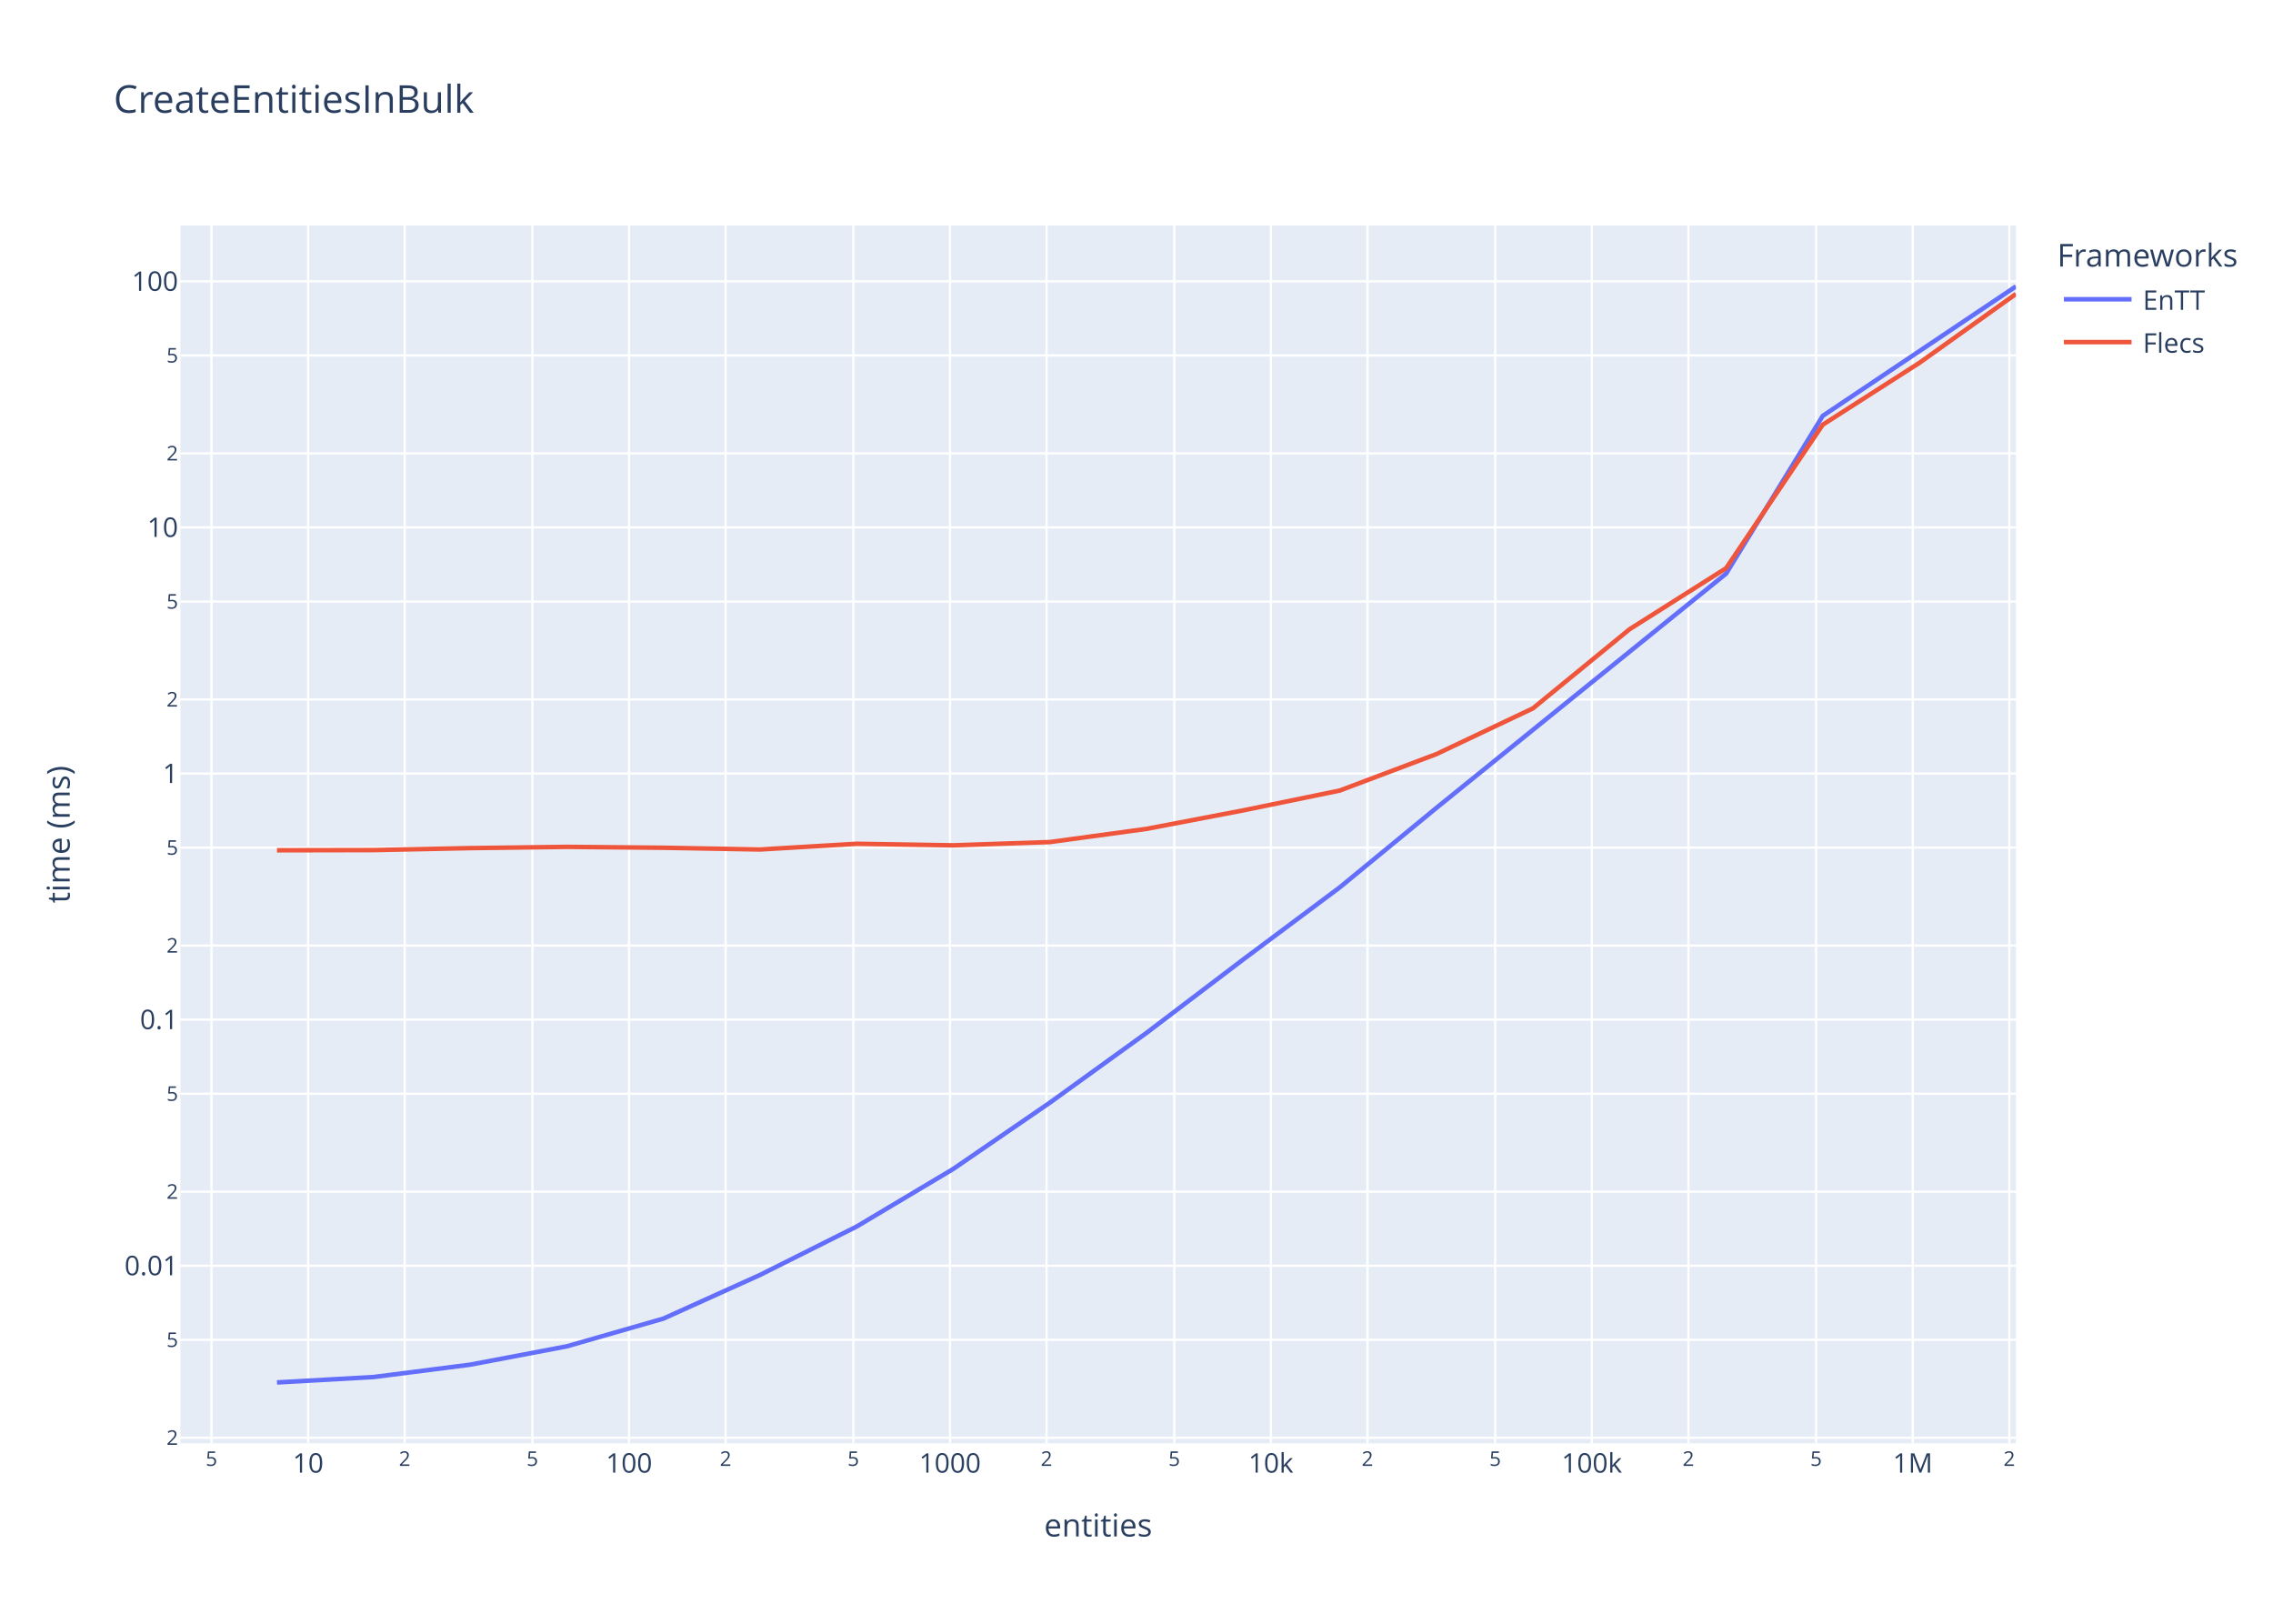
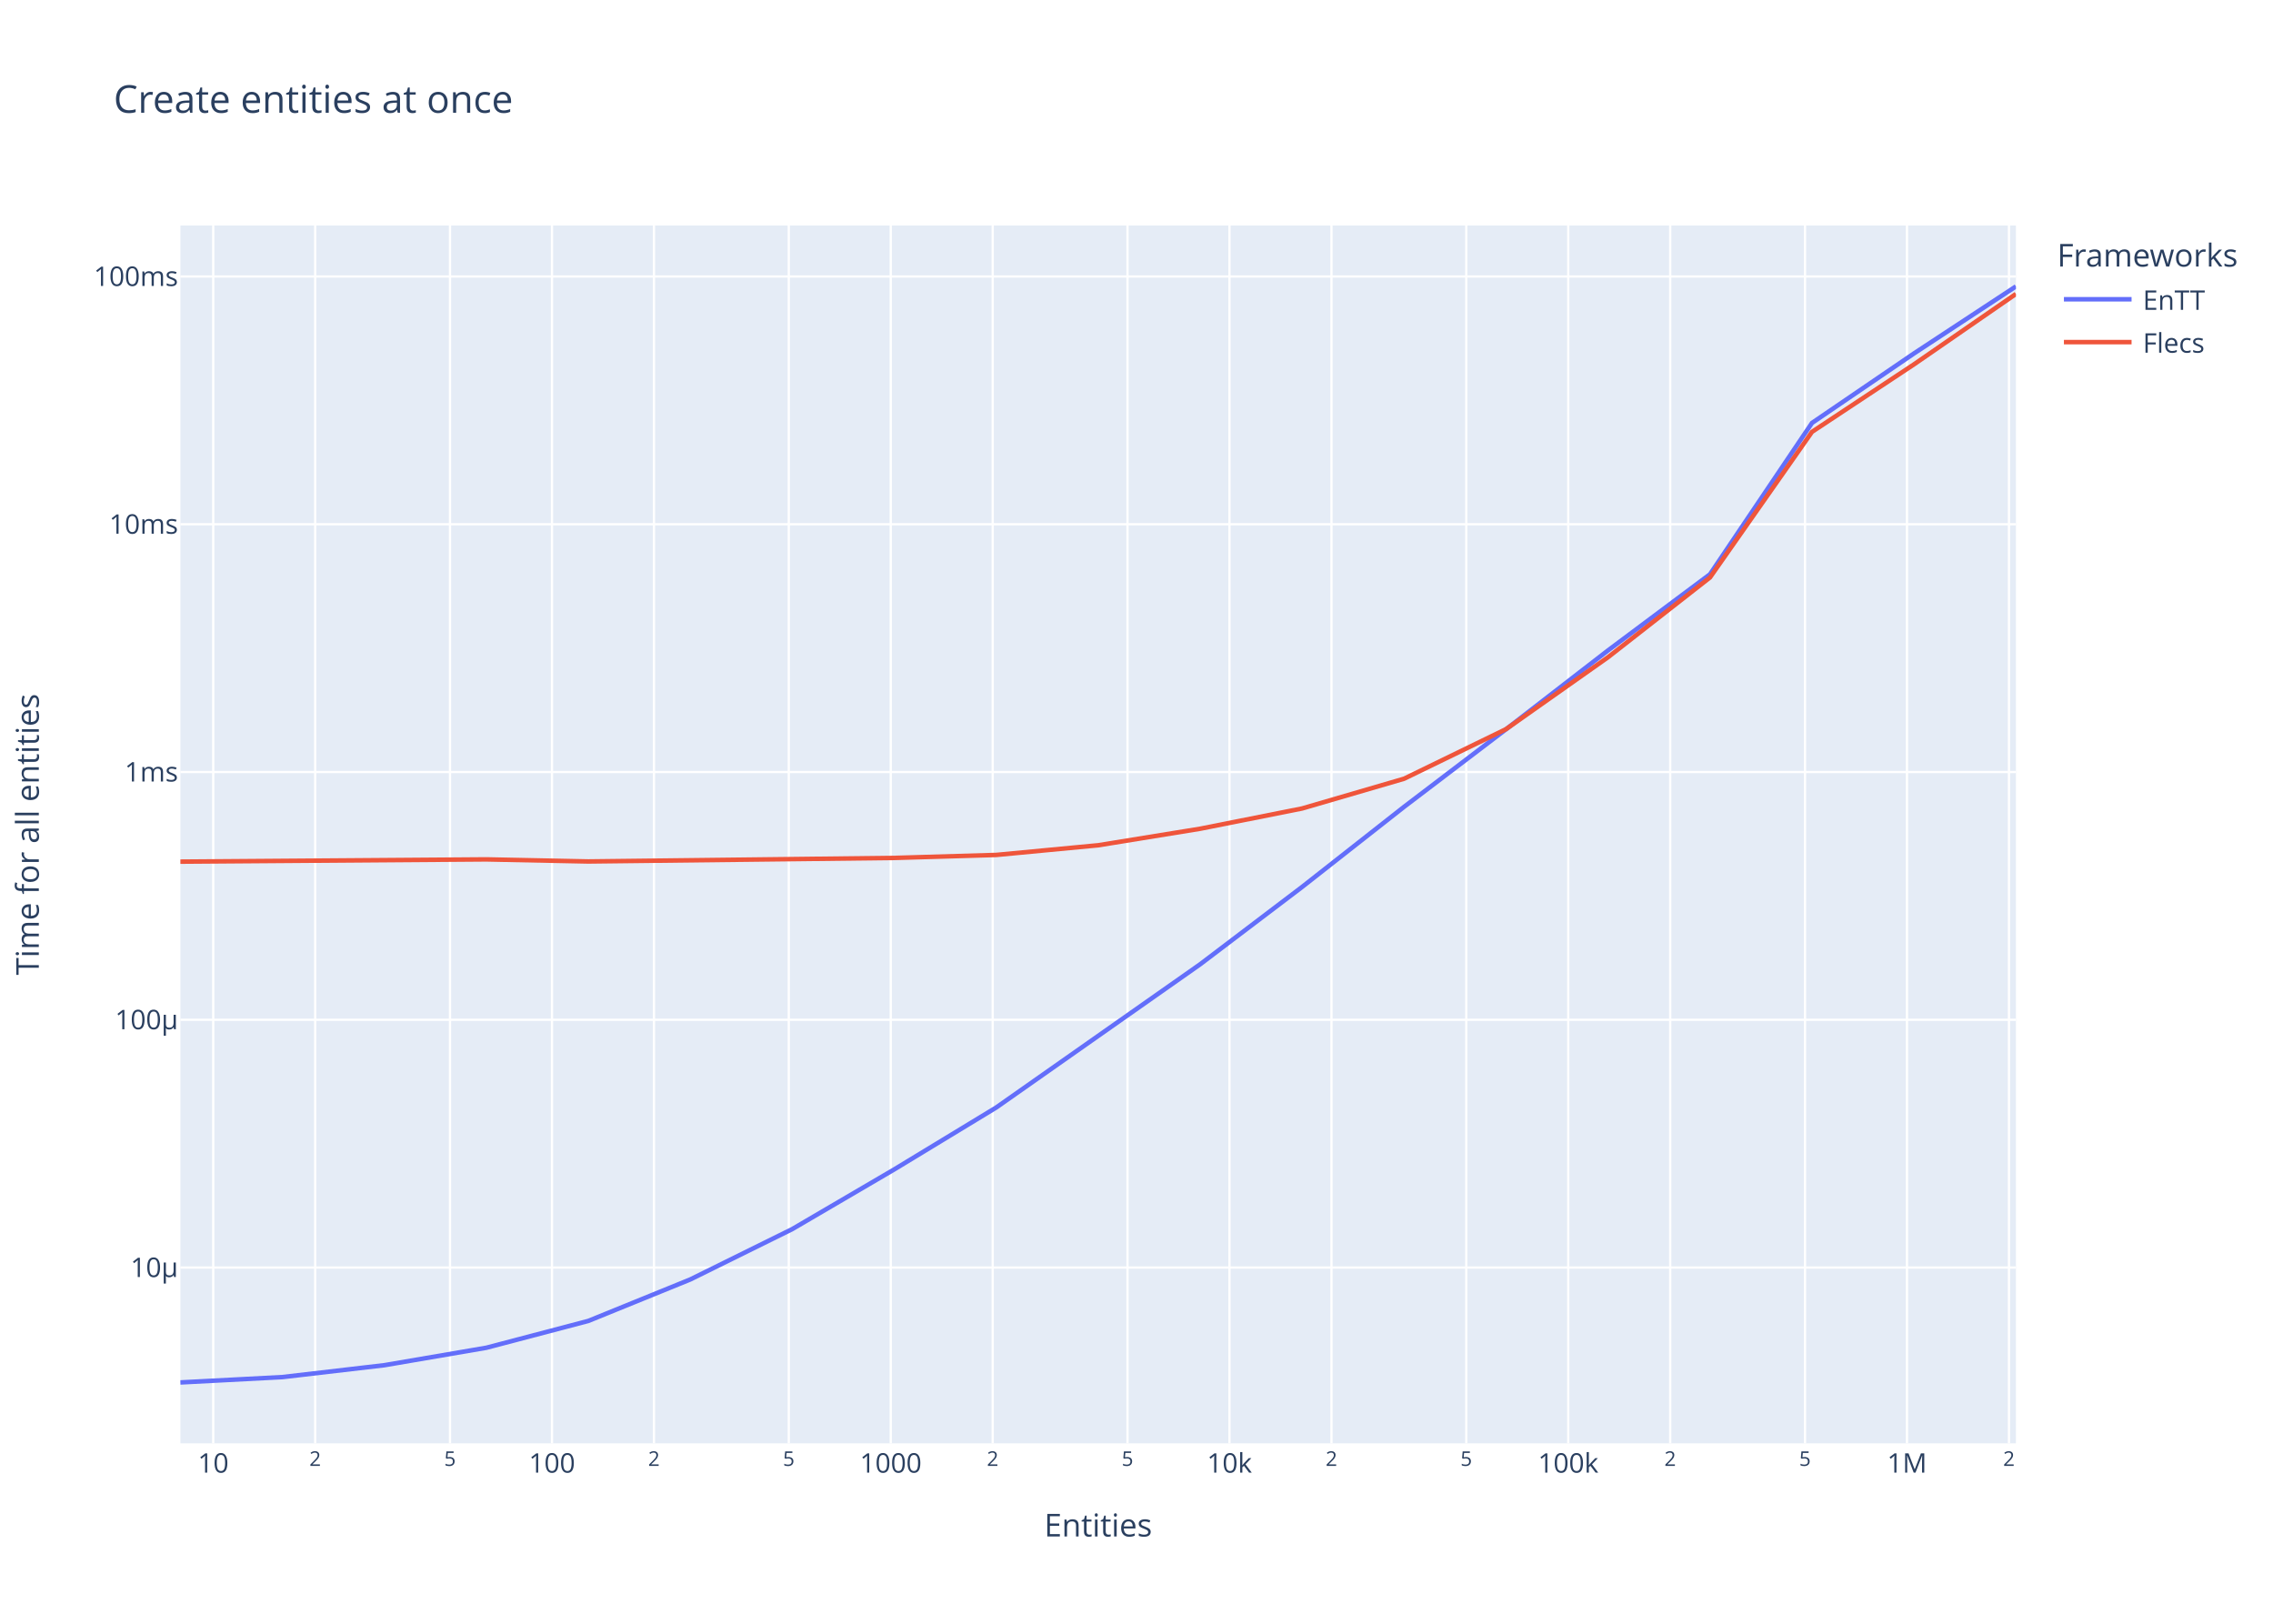
<svg xmlns="http://www.w3.org/2000/svg" class="main-svg" width="1008" height="720" style="" viewBox="0 0 1008 720">
  <rect x="0" y="0" width="1008" height="720" style="fill: rgb(255, 255, 255); fill-opacity: 1;" />
-   <defs id="defs-f5d962">
+   <defs id="defs-e6dd89">
    <g class="clips">
-       <clipPath id="clipf5d962xyplot" class="plotclip">
+       <clipPath id="clipe6dd89xyplot" class="plotclip">
        <rect width="814" height="540" />
      </clipPath>
-       <clipPath class="axesclip" id="clipf5d962x">
+       <clipPath class="axesclip" id="clipe6dd89x">
        <rect x="80" y="0" width="814" height="720" />
      </clipPath>
-       <clipPath class="axesclip" id="clipf5d962y">
+       <clipPath class="axesclip" id="clipe6dd89y">
        <rect x="0" y="100" width="1008" height="540" />
      </clipPath>
-       <clipPath class="axesclip" id="clipf5d962xy">
+       <clipPath class="axesclip" id="clipe6dd89xy">
        <rect x="80" y="100" width="814" height="540" />
      </clipPath>
    </g>
    <g class="gradients" />
    <g class="patterns" />
  </defs>
  <g class="bglayer">
    <rect class="bg" x="80" y="100" width="814" height="540" style="fill: rgb(229, 236, 246); fill-opacity: 1; stroke-width: 0;" />
  </g>
  <g class="layer-below">
    <g class="imagelayer" />
    <g class="shapelayer" />
  </g>
  <g class="cartesianlayer">
    <g class="subplot xy">
      <g class="layer-subplot">
        <g class="shapelayer" />
        <g class="imagelayer" />
      </g>
      <g class="minor-gridlayer">
        <g class="x" />
        <g class="y" />
      </g>
      <g class="gridlayer">
        <g class="x">
-           <path class="xgrid crisp" transform="translate(93.79,0)" d="M0,100v540" style="stroke: rgb(255, 255, 255); stroke-opacity: 1; stroke-width: 1px;" />
-           <path class="xgrid crisp" transform="translate(136.63,0)" d="M0,100v540" style="stroke: rgb(255, 255, 255); stroke-opacity: 1; stroke-width: 1px;" />
-           <path class="xgrid crisp" transform="translate(179.48,0)" d="M0,100v540" style="stroke: rgb(255, 255, 255); stroke-opacity: 1; stroke-width: 1px;" />
-           <path class="xgrid crisp" transform="translate(236.11,0)" d="M0,100v540" style="stroke: rgb(255, 255, 255); stroke-opacity: 1; stroke-width: 1px;" />
-           <path class="xgrid crisp" transform="translate(278.95,0)" d="M0,100v540" style="stroke: rgb(255, 255, 255); stroke-opacity: 1; stroke-width: 1px;" />
-           <path class="xgrid crisp" transform="translate(321.79,0)" d="M0,100v540" style="stroke: rgb(255, 255, 255); stroke-opacity: 1; stroke-width: 1px;" />
-           <path class="xgrid crisp" transform="translate(378.43,0)" d="M0,100v540" style="stroke: rgb(255, 255, 255); stroke-opacity: 1; stroke-width: 1px;" />
-           <path class="xgrid crisp" transform="translate(421.27,0)" d="M0,100v540" style="stroke: rgb(255, 255, 255); stroke-opacity: 1; stroke-width: 1px;" />
-           <path class="xgrid crisp" transform="translate(464.11,0)" d="M0,100v540" style="stroke: rgb(255, 255, 255); stroke-opacity: 1; stroke-width: 1px;" />
-           <path class="xgrid crisp" transform="translate(520.75,0)" d="M0,100v540" style="stroke: rgb(255, 255, 255); stroke-opacity: 1; stroke-width: 1px;" />
-           <path class="xgrid crisp" transform="translate(563.59,0)" d="M0,100v540" style="stroke: rgb(255, 255, 255); stroke-opacity: 1; stroke-width: 1px;" />
-           <path class="xgrid crisp" transform="translate(606.43,0)" d="M0,100v540" style="stroke: rgb(255, 255, 255); stroke-opacity: 1; stroke-width: 1px;" />
-           <path class="xgrid crisp" transform="translate(663.07,0)" d="M0,100v540" style="stroke: rgb(255, 255, 255); stroke-opacity: 1; stroke-width: 1px;" />
-           <path class="xgrid crisp" transform="translate(705.91,0)" d="M0,100v540" style="stroke: rgb(255, 255, 255); stroke-opacity: 1; stroke-width: 1px;" />
-           <path class="xgrid crisp" transform="translate(748.75,0)" d="M0,100v540" style="stroke: rgb(255, 255, 255); stroke-opacity: 1; stroke-width: 1px;" />
-           <path class="xgrid crisp" transform="translate(805.38,0)" d="M0,100v540" style="stroke: rgb(255, 255, 255); stroke-opacity: 1; stroke-width: 1px;" />
-           <path class="xgrid crisp" transform="translate(848.23,0)" d="M0,100v540" style="stroke: rgb(255, 255, 255); stroke-opacity: 1; stroke-width: 1px;" />
-           <path class="xgrid crisp" transform="translate(891.07,0)" d="M0,100v540" style="stroke: rgb(255, 255, 255); stroke-opacity: 1; stroke-width: 1px;" />
+           <path class="xgrid crisp" transform="translate(94.56,0)" d="M0,100v540" style="stroke: rgb(255, 255, 255); stroke-opacity: 1; stroke-width: 1px;" />
+           <path class="xgrid crisp" transform="translate(139.78,0)" d="M0,100v540" style="stroke: rgb(255, 255, 255); stroke-opacity: 1; stroke-width: 1px;" />
+           <path class="xgrid crisp" transform="translate(199.56,0)" d="M0,100v540" style="stroke: rgb(255, 255, 255); stroke-opacity: 1; stroke-width: 1px;" />
+           <path class="xgrid crisp" transform="translate(244.78,0)" d="M0,100v540" style="stroke: rgb(255, 255, 255); stroke-opacity: 1; stroke-width: 1px;" />
+           <path class="xgrid crisp" transform="translate(290.01,0)" d="M0,100v540" style="stroke: rgb(255, 255, 255); stroke-opacity: 1; stroke-width: 1px;" />
+           <path class="xgrid crisp" transform="translate(349.79,0)" d="M0,100v540" style="stroke: rgb(255, 255, 255); stroke-opacity: 1; stroke-width: 1px;" />
+           <path class="xgrid crisp" transform="translate(395.01,0)" d="M0,100v540" style="stroke: rgb(255, 255, 255); stroke-opacity: 1; stroke-width: 1px;" />
+           <path class="xgrid crisp" transform="translate(440.23,0)" d="M0,100v540" style="stroke: rgb(255, 255, 255); stroke-opacity: 1; stroke-width: 1px;" />
+           <path class="xgrid crisp" transform="translate(500.01,0)" d="M0,100v540" style="stroke: rgb(255, 255, 255); stroke-opacity: 1; stroke-width: 1px;" />
+           <path class="xgrid crisp" transform="translate(545.23,0)" d="M0,100v540" style="stroke: rgb(255, 255, 255); stroke-opacity: 1; stroke-width: 1px;" />
+           <path class="xgrid crisp" transform="translate(590.46,0)" d="M0,100v540" style="stroke: rgb(255, 255, 255); stroke-opacity: 1; stroke-width: 1px;" />
+           <path class="xgrid crisp" transform="translate(650.24,0)" d="M0,100v540" style="stroke: rgb(255, 255, 255); stroke-opacity: 1; stroke-width: 1px;" />
+           <path class="xgrid crisp" transform="translate(695.46,0)" d="M0,100v540" style="stroke: rgb(255, 255, 255); stroke-opacity: 1; stroke-width: 1px;" />
+           <path class="xgrid crisp" transform="translate(740.68,0)" d="M0,100v540" style="stroke: rgb(255, 255, 255); stroke-opacity: 1; stroke-width: 1px;" />
+           <path class="xgrid crisp" transform="translate(800.46,0)" d="M0,100v540" style="stroke: rgb(255, 255, 255); stroke-opacity: 1; stroke-width: 1px;" />
+           <path class="xgrid crisp" transform="translate(845.68,0)" d="M0,100v540" style="stroke: rgb(255, 255, 255); stroke-opacity: 1; stroke-width: 1px;" />
+           <path class="xgrid crisp" transform="translate(890.91,0)" d="M0,100v540" style="stroke: rgb(255, 255, 255); stroke-opacity: 1; stroke-width: 1px;" />
        </g>
        <g class="y">
-           <path class="ygrid crisp" transform="translate(0,637.53)" d="M80,0h814" style="stroke: rgb(255, 255, 255); stroke-opacity: 1; stroke-width: 1px;" />
-           <path class="ygrid crisp" transform="translate(0,594.11)" d="M80,0h814" style="stroke: rgb(255, 255, 255); stroke-opacity: 1; stroke-width: 1px;" />
-           <path class="ygrid crisp" transform="translate(0,561.26)" d="M80,0h814" style="stroke: rgb(255, 255, 255); stroke-opacity: 1; stroke-width: 1px;" />
-           <path class="ygrid crisp" transform="translate(0,528.41)" d="M80,0h814" style="stroke: rgb(255, 255, 255); stroke-opacity: 1; stroke-width: 1px;" />
-           <path class="ygrid crisp" transform="translate(0,484.98)" d="M80,0h814" style="stroke: rgb(255, 255, 255); stroke-opacity: 1; stroke-width: 1px;" />
-           <path class="ygrid crisp" transform="translate(0,452.13)" d="M80,0h814" style="stroke: rgb(255, 255, 255); stroke-opacity: 1; stroke-width: 1px;" />
-           <path class="ygrid crisp" transform="translate(0,419.28)" d="M80,0h814" style="stroke: rgb(255, 255, 255); stroke-opacity: 1; stroke-width: 1px;" />
-           <path class="ygrid crisp" transform="translate(0,375.86)" d="M80,0h814" style="stroke: rgb(255, 255, 255); stroke-opacity: 1; stroke-width: 1px;" />
-           <path class="ygrid crisp" transform="translate(0,343.01)" d="M80,0h814" style="stroke: rgb(255, 255, 255); stroke-opacity: 1; stroke-width: 1px;" />
-           <path class="ygrid crisp" transform="translate(0,310.16)" d="M80,0h814" style="stroke: rgb(255, 255, 255); stroke-opacity: 1; stroke-width: 1px;" />
-           <path class="ygrid crisp" transform="translate(0,266.73)" d="M80,0h814" style="stroke: rgb(255, 255, 255); stroke-opacity: 1; stroke-width: 1px;" />
-           <path class="ygrid crisp" transform="translate(0,233.88)" d="M80,0h814" style="stroke: rgb(255, 255, 255); stroke-opacity: 1; stroke-width: 1px;" />
-           <path class="ygrid crisp" transform="translate(0,201.03)" d="M80,0h814" style="stroke: rgb(255, 255, 255); stroke-opacity: 1; stroke-width: 1px;" />
-           <path class="ygrid crisp" transform="translate(0,157.61)" d="M80,0h814" style="stroke: rgb(255, 255, 255); stroke-opacity: 1; stroke-width: 1px;" />
-           <path class="ygrid crisp" transform="translate(0,124.76)" d="M80,0h814" style="stroke: rgb(255, 255, 255); stroke-opacity: 1; stroke-width: 1px;" />
+           <path class="ygrid crisp" transform="translate(0,562.06)" d="M80,0h814" style="stroke: rgb(255, 255, 255); stroke-opacity: 1; stroke-width: 1px;" />
+           <path class="ygrid crisp" transform="translate(0,452.19)" d="M80,0h814" style="stroke: rgb(255, 255, 255); stroke-opacity: 1; stroke-width: 1px;" />
+           <path class="ygrid crisp" transform="translate(0,342.33)" d="M80,0h814" style="stroke: rgb(255, 255, 255); stroke-opacity: 1; stroke-width: 1px;" />
+           <path class="ygrid crisp" transform="translate(0,232.46)" d="M80,0h814" style="stroke: rgb(255, 255, 255); stroke-opacity: 1; stroke-width: 1px;" />
+           <path class="ygrid crisp" transform="translate(0,122.6)" d="M80,0h814" style="stroke: rgb(255, 255, 255); stroke-opacity: 1; stroke-width: 1px;" />
        </g>
      </g>
      <g class="zerolinelayer" />
      <path class="xlines-below" />
      <path class="ylines-below" />
      <g class="overlines-below" />
      <g class="xaxislayer-below" />
      <g class="yaxislayer-below" />
      <g class="overaxes-below" />
-       <g class="plot" transform="translate(80,100)" clip-path="url(#clipf5d962xyplot)">
+       <g class="plot" transform="translate(80,100)" clip-path="url(#clipe6dd89xyplot)">
        <g class="scatterlayer mlayer">
-           <g class="trace scatter trace104fe5" style="stroke-miterlimit: 2; opacity: 1;">
+           <g class="trace scatter trace807928" style="stroke-miterlimit: 2; opacity: 1;">
            <g class="fills" />
            <g class="errorbars" />
            <g class="lines">
-               <path class="js-line" d="M42.84,513L85.68,510.6L128.53,505.12L171.37,496.99L214.21,484.69L257.05,465.33L299.89,443.88L342.74,418.33L385.58,388.94L428.42,358.02L471.26,325.5L514.11,293.5L556.95,258.28L685.47,154.37L728.32,84.42L814,27" style="vector-effect: none; fill: none; stroke: rgb(99, 110, 250); stroke-opacity: 1; stroke-width: 2px; opacity: 1;" />
+               <path class="js-line" d="M0,513L45.22,510.63L90.44,505.36L135.67,497.62L180.89,485.73L226.11,467.34L271.33,445.01L316.56,418.54L361.78,391.1L452.22,327.59L497.44,293.29L542.67,257.76L587.89,223.36L633.11,188.41L678.33,154.64L723.56,87.55L768.78,56.73L814,27" style="vector-effect: none; fill: none; stroke: rgb(99, 110, 250); stroke-opacity: 1; stroke-width: 2px; opacity: 1;" />
            </g>
            <g class="points" />
            <g class="text" />
          </g>
-           <g class="trace scatter trace5ecadb" style="stroke-miterlimit: 2; opacity: 1;">
+           <g class="trace scatter trace9efc14" style="stroke-miterlimit: 2; opacity: 1;">
            <g class="fills" />
            <g class="errorbars" />
            <g class="lines">
-               <path class="js-line" d="M42.84,277.03L85.68,276.95L128.53,276.07L171.37,275.52L214.21,275.91L257.05,276.68L299.89,274.15L342.74,274.84L385.58,273.39L428.42,267.54L471.26,259.35L514.11,250.55L556.95,234.4L599.79,214.11L642.63,179.04L685.47,151.94L728.32,88.33L771.16,60.92L814,30.34" style="vector-effect: none; fill: none; stroke: rgb(239, 85, 59); stroke-opacity: 1; stroke-width: 2px; opacity: 1;" />
+               <path class="js-line" d="M0,282.07L135.67,281.07L180.89,281.99L316.56,280.42L361.78,279.1L407,274.81L452.22,267.48L497.44,258.49L542.67,245.3L587.89,223.31L633.11,191.42L678.33,156.05L723.56,91.5L768.78,61.57L814,30.34" style="vector-effect: none; fill: none; stroke: rgb(239, 85, 59); stroke-opacity: 1; stroke-width: 2px; opacity: 1;" />
            </g>
            <g class="points" />
            <g class="text" />
          </g>
        </g>
      </g>
      <g class="overplot" />
      <path class="xlines-above crisp" d="M0,0" style="fill: none;" />
      <path class="ylines-above crisp" d="M0,0" style="fill: none;" />
      <g class="overlines-above" />
      <g class="xaxislayer-above">
        <g class="xtick">
-           <text text-anchor="middle" x="0" y="650" transform="translate(93.79,0)" style="font-family: 'Open Sans', verdana, arial, sans-serif; font-size: 9px; fill: rgb(42, 63, 95); fill-opacity: 1; white-space: pre; opacity: 1;">5</text>
-         </g>
-         <g class="xtick">
-           <text text-anchor="middle" x="0" y="653" style="font-family: 'Open Sans', verdana, arial, sans-serif; font-size: 12px; fill: rgb(42, 63, 95); fill-opacity: 1; white-space: pre; opacity: 1;" transform="translate(136.63,0)">10</text>
-         </g>
-         <g class="xtick">
-           <text text-anchor="middle" x="0" y="650" style="font-family: 'Open Sans', verdana, arial, sans-serif; font-size: 9px; fill: rgb(42, 63, 95); fill-opacity: 1; white-space: pre; opacity: 1;" transform="translate(179.48,0)">2</text>
-         </g>
-         <g class="xtick">
-           <text text-anchor="middle" x="0" y="650" style="font-family: 'Open Sans', verdana, arial, sans-serif; font-size: 9px; fill: rgb(42, 63, 95); fill-opacity: 1; white-space: pre; opacity: 1;" transform="translate(236.11,0)">5</text>
-         </g>
-         <g class="xtick">
-           <text text-anchor="middle" x="0" y="653" style="font-family: 'Open Sans', verdana, arial, sans-serif; font-size: 12px; fill: rgb(42, 63, 95); fill-opacity: 1; white-space: pre; opacity: 1;" transform="translate(278.95,0)">100</text>
-         </g>
-         <g class="xtick">
-           <text text-anchor="middle" x="0" y="650" style="font-family: 'Open Sans', verdana, arial, sans-serif; font-size: 9px; fill: rgb(42, 63, 95); fill-opacity: 1; white-space: pre; opacity: 1;" transform="translate(321.79,0)">2</text>
-         </g>
-         <g class="xtick">
-           <text text-anchor="middle" x="0" y="650" style="font-family: 'Open Sans', verdana, arial, sans-serif; font-size: 9px; fill: rgb(42, 63, 95); fill-opacity: 1; white-space: pre; opacity: 1;" transform="translate(378.43,0)">5</text>
-         </g>
-         <g class="xtick">
-           <text text-anchor="middle" x="0" y="653" style="font-family: 'Open Sans', verdana, arial, sans-serif; font-size: 12px; fill: rgb(42, 63, 95); fill-opacity: 1; white-space: pre; opacity: 1;" transform="translate(421.27,0)">1000</text>
-         </g>
-         <g class="xtick">
-           <text text-anchor="middle" x="0" y="650" style="font-family: 'Open Sans', verdana, arial, sans-serif; font-size: 9px; fill: rgb(42, 63, 95); fill-opacity: 1; white-space: pre; opacity: 1;" transform="translate(464.11,0)">2</text>
-         </g>
-         <g class="xtick">
-           <text text-anchor="middle" x="0" y="650" style="font-family: 'Open Sans', verdana, arial, sans-serif; font-size: 9px; fill: rgb(42, 63, 95); fill-opacity: 1; white-space: pre; opacity: 1;" transform="translate(520.75,0)">5</text>
-         </g>
-         <g class="xtick">
-           <text text-anchor="middle" x="0" y="653" style="font-family: 'Open Sans', verdana, arial, sans-serif; font-size: 12px; fill: rgb(42, 63, 95); fill-opacity: 1; white-space: pre; opacity: 1;" transform="translate(563.59,0)">10k</text>
-         </g>
-         <g class="xtick">
-           <text text-anchor="middle" x="0" y="650" style="font-family: 'Open Sans', verdana, arial, sans-serif; font-size: 9px; fill: rgb(42, 63, 95); fill-opacity: 1; white-space: pre; opacity: 1;" transform="translate(606.43,0)">2</text>
-         </g>
-         <g class="xtick">
-           <text text-anchor="middle" x="0" y="650" style="font-family: 'Open Sans', verdana, arial, sans-serif; font-size: 9px; fill: rgb(42, 63, 95); fill-opacity: 1; white-space: pre; opacity: 1;" transform="translate(663.07,0)">5</text>
-         </g>
-         <g class="xtick">
-           <text text-anchor="middle" x="0" y="653" style="font-family: 'Open Sans', verdana, arial, sans-serif; font-size: 12px; fill: rgb(42, 63, 95); fill-opacity: 1; white-space: pre; opacity: 1;" transform="translate(705.91,0)">100k</text>
-         </g>
-         <g class="xtick">
-           <text text-anchor="middle" x="0" y="650" style="font-family: 'Open Sans', verdana, arial, sans-serif; font-size: 9px; fill: rgb(42, 63, 95); fill-opacity: 1; white-space: pre; opacity: 1;" transform="translate(748.75,0)">2</text>
-         </g>
-         <g class="xtick">
-           <text text-anchor="middle" x="0" y="650" style="font-family: 'Open Sans', verdana, arial, sans-serif; font-size: 9px; fill: rgb(42, 63, 95); fill-opacity: 1; white-space: pre; opacity: 1;" transform="translate(805.38,0)">5</text>
-         </g>
-         <g class="xtick">
-           <text text-anchor="middle" x="0" y="653" style="font-family: 'Open Sans', verdana, arial, sans-serif; font-size: 12px; fill: rgb(42, 63, 95); fill-opacity: 1; white-space: pre; opacity: 1;" transform="translate(848.23,0)">1M</text>
-         </g>
-         <g class="xtick">
-           <text text-anchor="middle" x="0" y="650" style="font-family: 'Open Sans', verdana, arial, sans-serif; font-size: 9px; fill: rgb(42, 63, 95); fill-opacity: 1; white-space: pre; opacity: 1;" transform="translate(891.07,0)">2</text>
+           <text text-anchor="middle" x="0" y="653" transform="translate(94.56,0)" style="font-family: 'Open Sans', verdana, arial, sans-serif; font-size: 12px; fill: rgb(42, 63, 95); fill-opacity: 1; white-space: pre; opacity: 1;">10</text>
+         </g>
+         <g class="xtick">
+           <text text-anchor="middle" x="0" y="650" style="font-family: 'Open Sans', verdana, arial, sans-serif; font-size: 9px; fill: rgb(42, 63, 95); fill-opacity: 1; white-space: pre; opacity: 1;" transform="translate(139.78,0)">2</text>
+         </g>
+         <g class="xtick">
+           <text text-anchor="middle" x="0" y="650" style="font-family: 'Open Sans', verdana, arial, sans-serif; font-size: 9px; fill: rgb(42, 63, 95); fill-opacity: 1; white-space: pre; opacity: 1;" transform="translate(199.56,0)">5</text>
+         </g>
+         <g class="xtick">
+           <text text-anchor="middle" x="0" y="653" style="font-family: 'Open Sans', verdana, arial, sans-serif; font-size: 12px; fill: rgb(42, 63, 95); fill-opacity: 1; white-space: pre; opacity: 1;" transform="translate(244.78,0)">100</text>
+         </g>
+         <g class="xtick">
+           <text text-anchor="middle" x="0" y="650" style="font-family: 'Open Sans', verdana, arial, sans-serif; font-size: 9px; fill: rgb(42, 63, 95); fill-opacity: 1; white-space: pre; opacity: 1;" transform="translate(290.01,0)">2</text>
+         </g>
+         <g class="xtick">
+           <text text-anchor="middle" x="0" y="650" style="font-family: 'Open Sans', verdana, arial, sans-serif; font-size: 9px; fill: rgb(42, 63, 95); fill-opacity: 1; white-space: pre; opacity: 1;" transform="translate(349.79,0)">5</text>
+         </g>
+         <g class="xtick">
+           <text text-anchor="middle" x="0" y="653" style="font-family: 'Open Sans', verdana, arial, sans-serif; font-size: 12px; fill: rgb(42, 63, 95); fill-opacity: 1; white-space: pre; opacity: 1;" transform="translate(395.01,0)">1000</text>
+         </g>
+         <g class="xtick">
+           <text text-anchor="middle" x="0" y="650" style="font-family: 'Open Sans', verdana, arial, sans-serif; font-size: 9px; fill: rgb(42, 63, 95); fill-opacity: 1; white-space: pre; opacity: 1;" transform="translate(440.23,0)">2</text>
+         </g>
+         <g class="xtick">
+           <text text-anchor="middle" x="0" y="650" style="font-family: 'Open Sans', verdana, arial, sans-serif; font-size: 9px; fill: rgb(42, 63, 95); fill-opacity: 1; white-space: pre; opacity: 1;" transform="translate(500.01,0)">5</text>
+         </g>
+         <g class="xtick">
+           <text text-anchor="middle" x="0" y="653" style="font-family: 'Open Sans', verdana, arial, sans-serif; font-size: 12px; fill: rgb(42, 63, 95); fill-opacity: 1; white-space: pre; opacity: 1;" transform="translate(545.23,0)">10k</text>
+         </g>
+         <g class="xtick">
+           <text text-anchor="middle" x="0" y="650" style="font-family: 'Open Sans', verdana, arial, sans-serif; font-size: 9px; fill: rgb(42, 63, 95); fill-opacity: 1; white-space: pre; opacity: 1;" transform="translate(590.46,0)">2</text>
+         </g>
+         <g class="xtick">
+           <text text-anchor="middle" x="0" y="650" style="font-family: 'Open Sans', verdana, arial, sans-serif; font-size: 9px; fill: rgb(42, 63, 95); fill-opacity: 1; white-space: pre; opacity: 1;" transform="translate(650.24,0)">5</text>
+         </g>
+         <g class="xtick">
+           <text text-anchor="middle" x="0" y="653" style="font-family: 'Open Sans', verdana, arial, sans-serif; font-size: 12px; fill: rgb(42, 63, 95); fill-opacity: 1; white-space: pre; opacity: 1;" transform="translate(695.46,0)">100k</text>
+         </g>
+         <g class="xtick">
+           <text text-anchor="middle" x="0" y="650" style="font-family: 'Open Sans', verdana, arial, sans-serif; font-size: 9px; fill: rgb(42, 63, 95); fill-opacity: 1; white-space: pre; opacity: 1;" transform="translate(740.68,0)">2</text>
+         </g>
+         <g class="xtick">
+           <text text-anchor="middle" x="0" y="650" style="font-family: 'Open Sans', verdana, arial, sans-serif; font-size: 9px; fill: rgb(42, 63, 95); fill-opacity: 1; white-space: pre; opacity: 1;" transform="translate(800.46,0)">5</text>
+         </g>
+         <g class="xtick">
+           <text text-anchor="middle" x="0" y="653" style="font-family: 'Open Sans', verdana, arial, sans-serif; font-size: 12px; fill: rgb(42, 63, 95); fill-opacity: 1; white-space: pre; opacity: 1;" transform="translate(845.68,0)">1M</text>
+         </g>
+         <g class="xtick">
+           <text text-anchor="middle" x="0" y="650" style="font-family: 'Open Sans', verdana, arial, sans-serif; font-size: 9px; fill: rgb(42, 63, 95); fill-opacity: 1; white-space: pre; opacity: 1;" transform="translate(890.91,0)">2</text>
        </g>
      </g>
      <g class="yaxislayer-above">
        <g class="ytick">
-           <text text-anchor="end" x="79" y="3.15" transform="translate(0,637.53)" style="font-family: 'Open Sans', verdana, arial, sans-serif; font-size: 9px; fill: rgb(42, 63, 95); fill-opacity: 1; white-space: pre; opacity: 1;">2</text>
-         </g>
-         <g class="ytick">
-           <text text-anchor="end" x="79" y="3.15" style="font-family: 'Open Sans', verdana, arial, sans-serif; font-size: 9px; fill: rgb(42, 63, 95); fill-opacity: 1; white-space: pre; opacity: 1;" transform="translate(0,594.11)">5</text>
-         </g>
-         <g class="ytick">
-           <text text-anchor="end" x="79" y="4.2" style="font-family: 'Open Sans', verdana, arial, sans-serif; font-size: 12px; fill: rgb(42, 63, 95); fill-opacity: 1; white-space: pre; opacity: 1;" transform="translate(0,561.26)">0.01</text>
-         </g>
-         <g class="ytick">
-           <text text-anchor="end" x="79" y="3.15" style="font-family: 'Open Sans', verdana, arial, sans-serif; font-size: 9px; fill: rgb(42, 63, 95); fill-opacity: 1; white-space: pre; opacity: 1;" transform="translate(0,528.41)">2</text>
-         </g>
-         <g class="ytick">
-           <text text-anchor="end" x="79" y="3.15" style="font-family: 'Open Sans', verdana, arial, sans-serif; font-size: 9px; fill: rgb(42, 63, 95); fill-opacity: 1; white-space: pre; opacity: 1;" transform="translate(0,484.98)">5</text>
-         </g>
-         <g class="ytick">
-           <text text-anchor="end" x="79" y="4.2" style="font-family: 'Open Sans', verdana, arial, sans-serif; font-size: 12px; fill: rgb(42, 63, 95); fill-opacity: 1; white-space: pre; opacity: 1;" transform="translate(0,452.13)">0.1</text>
-         </g>
-         <g class="ytick">
-           <text text-anchor="end" x="79" y="3.15" style="font-family: 'Open Sans', verdana, arial, sans-serif; font-size: 9px; fill: rgb(42, 63, 95); fill-opacity: 1; white-space: pre; opacity: 1;" transform="translate(0,419.28)">2</text>
-         </g>
-         <g class="ytick">
-           <text text-anchor="end" x="79" y="3.15" style="font-family: 'Open Sans', verdana, arial, sans-serif; font-size: 9px; fill: rgb(42, 63, 95); fill-opacity: 1; white-space: pre; opacity: 1;" transform="translate(0,375.86)">5</text>
-         </g>
-         <g class="ytick">
-           <text text-anchor="end" x="79" y="4.2" style="font-family: 'Open Sans', verdana, arial, sans-serif; font-size: 12px; fill: rgb(42, 63, 95); fill-opacity: 1; white-space: pre; opacity: 1;" transform="translate(0,343.01)">1</text>
-         </g>
-         <g class="ytick">
-           <text text-anchor="end" x="79" y="3.15" style="font-family: 'Open Sans', verdana, arial, sans-serif; font-size: 9px; fill: rgb(42, 63, 95); fill-opacity: 1; white-space: pre; opacity: 1;" transform="translate(0,310.16)">2</text>
-         </g>
-         <g class="ytick">
-           <text text-anchor="end" x="79" y="3.15" style="font-family: 'Open Sans', verdana, arial, sans-serif; font-size: 9px; fill: rgb(42, 63, 95); fill-opacity: 1; white-space: pre; opacity: 1;" transform="translate(0,266.73)">5</text>
-         </g>
-         <g class="ytick">
-           <text text-anchor="end" x="79" y="4.2" style="font-family: 'Open Sans', verdana, arial, sans-serif; font-size: 12px; fill: rgb(42, 63, 95); fill-opacity: 1; white-space: pre; opacity: 1;" transform="translate(0,233.88)">10</text>
-         </g>
-         <g class="ytick">
-           <text text-anchor="end" x="79" y="3.15" style="font-family: 'Open Sans', verdana, arial, sans-serif; font-size: 9px; fill: rgb(42, 63, 95); fill-opacity: 1; white-space: pre; opacity: 1;" transform="translate(0,201.03)">2</text>
-         </g>
-         <g class="ytick">
-           <text text-anchor="end" x="79" y="3.15" style="font-family: 'Open Sans', verdana, arial, sans-serif; font-size: 9px; fill: rgb(42, 63, 95); fill-opacity: 1; white-space: pre; opacity: 1;" transform="translate(0,157.61)">5</text>
-         </g>
-         <g class="ytick">
-           <text text-anchor="end" x="79" y="4.2" style="font-family: 'Open Sans', verdana, arial, sans-serif; font-size: 12px; fill: rgb(42, 63, 95); fill-opacity: 1; white-space: pre; opacity: 1;" transform="translate(0,124.76)">100</text>
+           <text text-anchor="end" x="79" y="4.2" transform="translate(0,562.06)" style="font-family: 'Open Sans', verdana, arial, sans-serif; font-size: 12px; fill: rgb(42, 63, 95); fill-opacity: 1; white-space: pre; opacity: 1;">10µ</text>
+         </g>
+         <g class="ytick">
+           <text text-anchor="end" x="79" y="4.2" style="font-family: 'Open Sans', verdana, arial, sans-serif; font-size: 12px; fill: rgb(42, 63, 95); fill-opacity: 1; white-space: pre; opacity: 1;" transform="translate(0,452.19)">100µ</text>
+         </g>
+         <g class="ytick">
+           <text text-anchor="end" x="79" y="4.2" style="font-family: 'Open Sans', verdana, arial, sans-serif; font-size: 12px; fill: rgb(42, 63, 95); fill-opacity: 1; white-space: pre; opacity: 1;" transform="translate(0,342.33)">1ms</text>
+         </g>
+         <g class="ytick">
+           <text text-anchor="end" x="79" y="4.2" style="font-family: 'Open Sans', verdana, arial, sans-serif; font-size: 12px; fill: rgb(42, 63, 95); fill-opacity: 1; white-space: pre; opacity: 1;" transform="translate(0,232.46)">10ms</text>
+         </g>
+         <g class="ytick">
+           <text text-anchor="end" x="79" y="4.2" style="font-family: 'Open Sans', verdana, arial, sans-serif; font-size: 12px; fill: rgb(42, 63, 95); fill-opacity: 1; white-space: pre; opacity: 1;" transform="translate(0,122.6)">100ms</text>
        </g>
      </g>
      <g class="overaxes-above" />
    </g>
  </g>
  <g class="polarlayer" />
  <g class="smithlayer" />
  <g class="ternarylayer" />
  <g class="geolayer" />
  <g class="funnelarealayer" />
  <g class="pielayer" />
  <g class="iciclelayer" />
  <g class="treemaplayer" />
  <g class="sunburstlayer" />
  <g class="glimages" />
-   <defs id="topdefs-f5d962">
+   <defs id="topdefs-e6dd89">
    <g class="clips" />
-     <clipPath id="legendf5d962">
+     <clipPath id="legende6dd89">
      <rect width="86" height="67" x="0" y="0" />
    </clipPath>
  </defs>
  <g class="layer-above">
    <g class="imagelayer" />
    <g class="shapelayer" />
  </g>
  <g class="infolayer">
    <g class="legend" pointer-events="all" transform="translate(910.28,100)">
      <rect class="bg" shape-rendering="crispEdges" width="86" height="67" x="0" y="0" style="stroke: rgb(68, 68, 68); stroke-opacity: 1; fill: rgb(255, 255, 255); fill-opacity: 1; stroke-width: 0px;" />
-       <g class="scrollbox" transform="" clip-path="url(#legendf5d962)">
+       <g class="scrollbox" transform="" clip-path="url(#legende6dd89)">
        <text class="legendtitletext" text-anchor="start" x="2" y="18.2" style="font-family: 'Open Sans', verdana, arial, sans-serif; font-size: 14px; fill: rgb(42, 63, 95); fill-opacity: 1; white-space: pre;">Frameworks</text>
        <g class="groups" transform="">
          <g class="traces" transform="translate(0,32.7)" style="opacity: 1;">
            <text class="legendtext" text-anchor="start" x="40" y="4.68" style="font-family: 'Open Sans', verdana, arial, sans-serif; font-size: 12px; fill: rgb(42, 63, 95); fill-opacity: 1; white-space: pre;">EnTT</text>
            <g class="layers" style="opacity: 1;">
              <g class="legendfill" />
              <g class="legendlines">
                <path class="js-line" d="M5,0h30" style="fill: none; stroke: rgb(99, 110, 250); stroke-opacity: 1; stroke-width: 2px;" />
              </g>
              <g class="legendsymbols">
                <g class="legendpoints" />
              </g>
            </g>
            <rect class="legendtoggle" x="0" y="-9.5" width="67.688" height="19" style="fill: rgb(0, 0, 0); fill-opacity: 0;" />
          </g>
        </g>
        <g class="groups" transform="">
          <g class="traces" transform="translate(0,51.7)" style="opacity: 1;">
            <text class="legendtext" text-anchor="start" x="40" y="4.68" style="font-family: 'Open Sans', verdana, arial, sans-serif; font-size: 12px; fill: rgb(42, 63, 95); fill-opacity: 1; white-space: pre;">Flecs</text>
            <g class="layers" style="opacity: 1;">
              <g class="legendfill" />
              <g class="legendlines">
                <path class="js-line" d="M5,0h30" style="fill: none; stroke: rgb(239, 85, 59); stroke-opacity: 1; stroke-width: 2px;" />
              </g>
              <g class="legendsymbols">
                <g class="legendpoints" />
              </g>
            </g>
            <rect class="legendtoggle" x="0" y="-9.5" width="67.688" height="19" style="fill: rgb(0, 0, 0); fill-opacity: 0;" />
          </g>
        </g>
      </g>
      <rect class="scrollbar" rx="20" ry="3" width="0" height="0" x="0" y="0" style="fill: rgb(128, 139, 164); fill-opacity: 1;" />
    </g>
    <g class="g-gtitle">
-       <text class="gtitle" x="50.4" y="50" text-anchor="start" dy="0em" style="font-family: 'Open Sans', verdana, arial, sans-serif; font-size: 17px; fill: rgb(42, 63, 95); opacity: 1; font-weight: normal; white-space: pre;">CreateEntitiesInBulk</text>
+       <text class="gtitle" x="50.4" y="50" text-anchor="start" dy="0em" style="font-family: 'Open Sans', verdana, arial, sans-serif; font-size: 17px; fill: rgb(42, 63, 95); opacity: 1; font-weight: normal; white-space: pre;">Create entities at once</text>
    </g>
    <g class="g-xtitle">
-       <text class="xtitle" x="487" y="681.3" text-anchor="middle" style="font-family: 'Open Sans', verdana, arial, sans-serif; font-size: 14px; fill: rgb(42, 63, 95); opacity: 1; font-weight: normal; white-space: pre;">entities</text>
+       <text class="xtitle" x="487" y="681.3" text-anchor="middle" style="font-family: 'Open Sans', verdana, arial, sans-serif; font-size: 14px; fill: rgb(42, 63, 95); opacity: 1; font-weight: normal; white-space: pre;">Entities</text>
    </g>
    <g class="g-ytitle">
-       <text class="ytitle" transform="rotate(-90,30.91875,370)" x="30.919" y="370" text-anchor="middle" style="font-family: 'Open Sans', verdana, arial, sans-serif; font-size: 14px; fill: rgb(42, 63, 95); opacity: 1; font-weight: normal; white-space: pre;">time (ms)</text>
+       <text class="ytitle" transform="rotate(-90,17.21563,370)" x="17.216" y="370" text-anchor="middle" style="font-family: 'Open Sans', verdana, arial, sans-serif; font-size: 14px; fill: rgb(42, 63, 95); opacity: 1; font-weight: normal; white-space: pre;">Time for all entities</text>
    </g>
  </g>
</svg>
